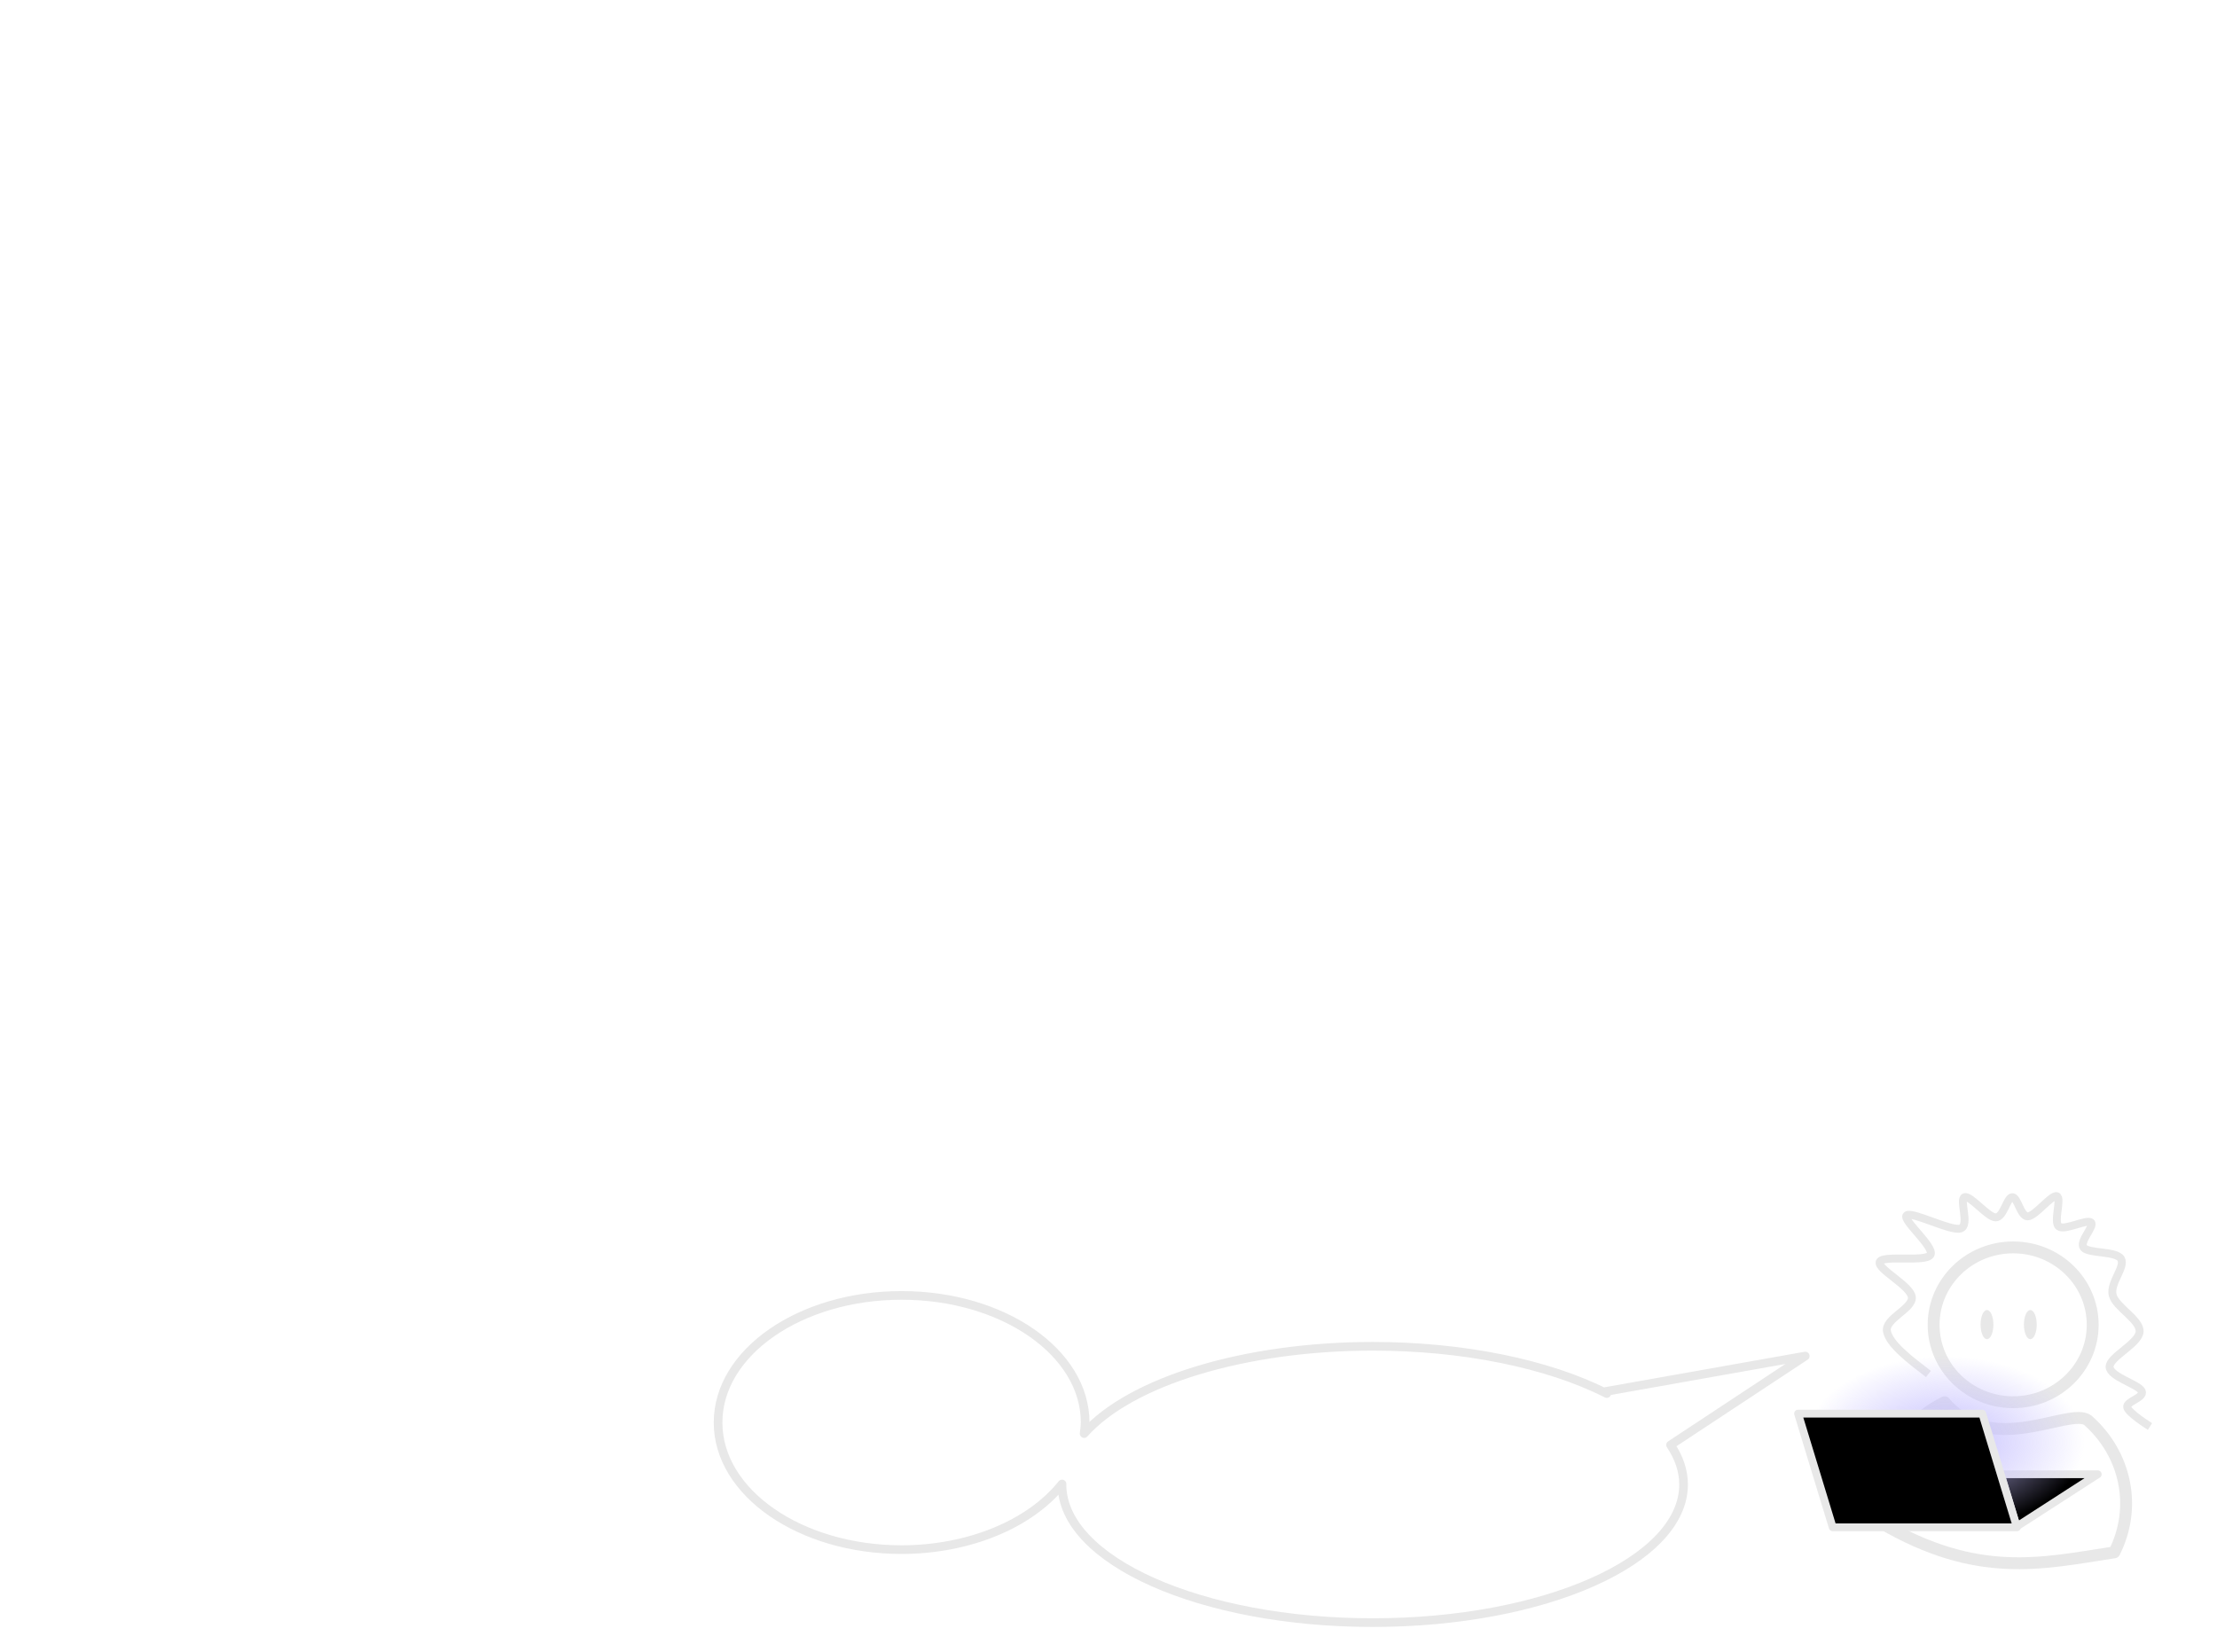
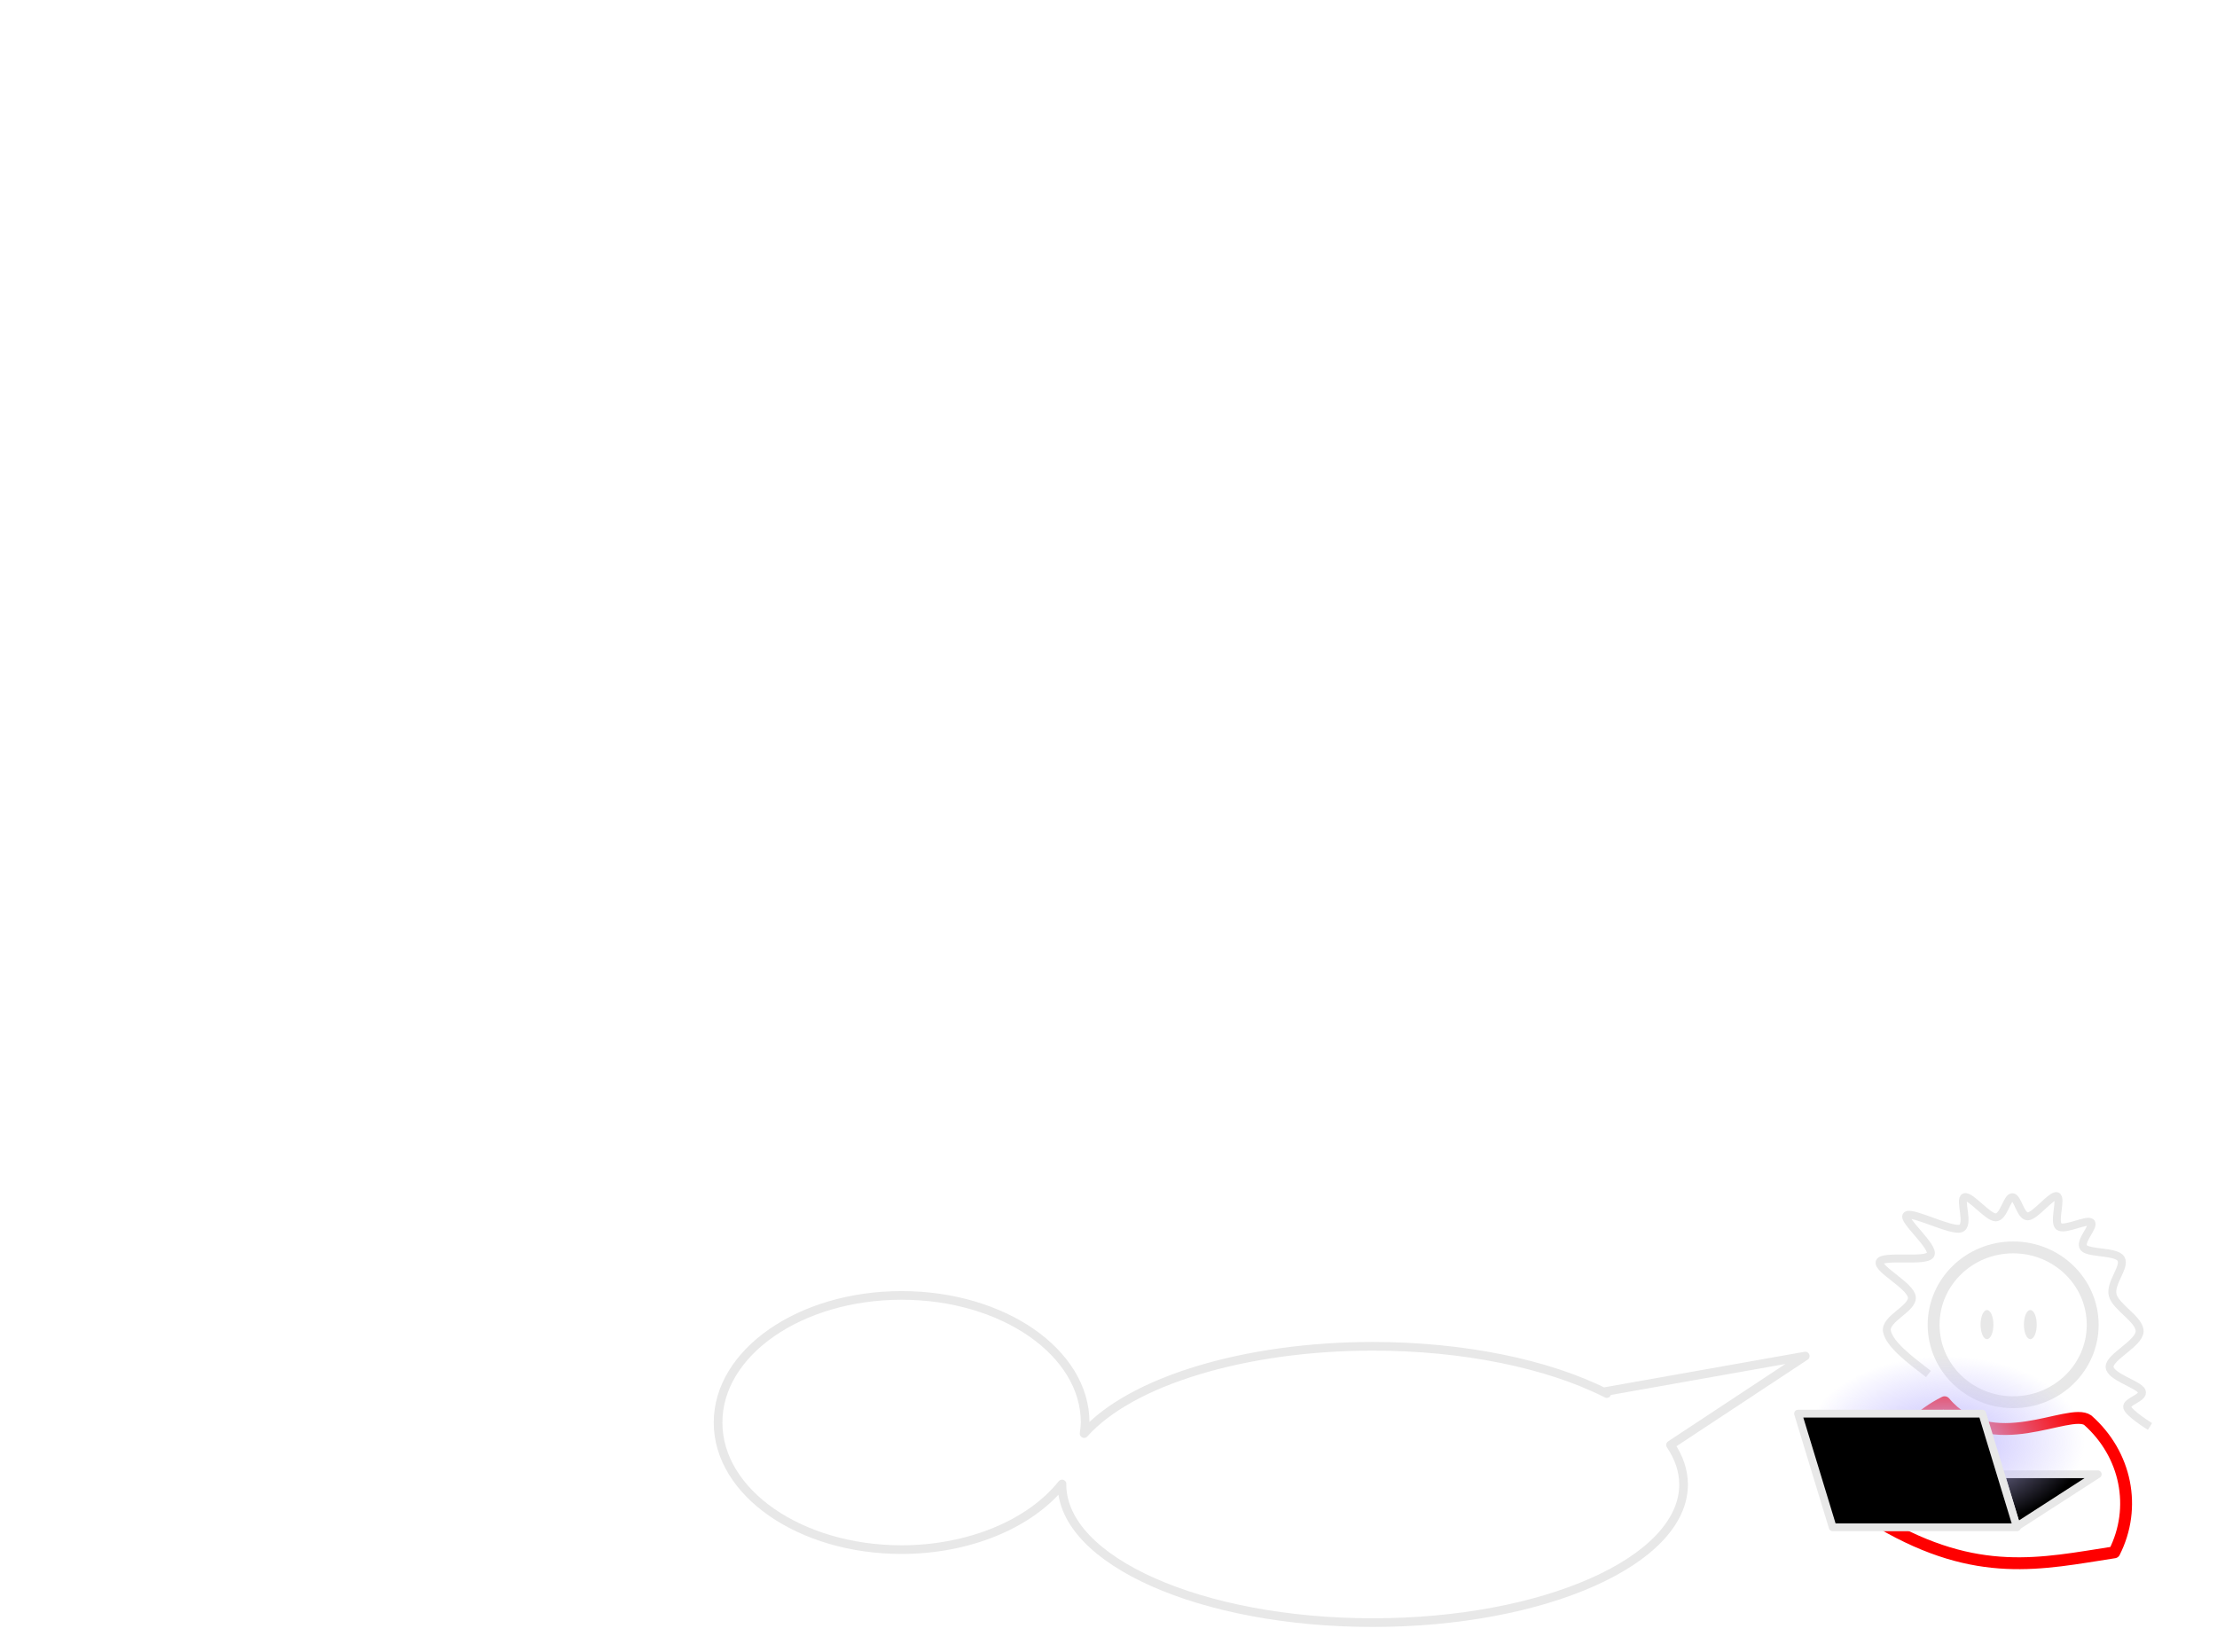
<svg xmlns="http://www.w3.org/2000/svg" xmlns:xlink="http://www.w3.org/1999/xlink" width="1024" height="763" viewBox="0 0 1024 763" id="svg2" version="1.1">
  <defs id="defs4">
    <marker orient="auto" refY="0" refX="0" id="Arrow2Mend" style="overflow:visible">
      <path id="path6854" style="fill:#00ff00;fill-opacity:1;fill-rule:evenodd;stroke:#00ff00;stroke-width:0.625;stroke-linejoin:round;stroke-opacity:1" d="M 8.719,4.034 -2.207,0.016 8.719,-4.002 c -1.745,2.372 -1.735,5.617 -6e-7,8.035 z" transform="scale(-0.6)" />
    </marker>
    <marker orient="auto" refY="0" refX="0" id="Arrow1Send" style="overflow:visible">
      <path id="path6842" d="M 0,0 5,-5 -12.5,0 5,5 Z" style="fill:#00ff00;fill-opacity:1;fill-rule:evenodd;stroke:#00ff00;stroke-width:1pt;stroke-opacity:1" transform="matrix(-0.2,0,0,-0.2,-1.2,0)" />
    </marker>
    <marker orient="auto" refY="0" refX="0" id="Arrow1Mend" style="overflow:visible">
      <path id="path6836" d="M 0,0 5,-5 -12.5,0 5,5 Z" style="fill:#00ff00;fill-opacity:1;fill-rule:evenodd;stroke:#00ff00;stroke-width:1pt;stroke-opacity:1" transform="matrix(-0.4,0,0,-0.4,-4,0)" />
    </marker>
    <marker orient="auto" refY="0" refX="0" id="Arrow2Mend-2" style="overflow:visible">
      <path id="path6854-7" style="fill:#00ff00;fill-opacity:1;fill-rule:evenodd;stroke:#00ff00;stroke-width:0.625;stroke-linejoin:round;stroke-opacity:1" d="M 8.719,4.034 -2.207,0.016 8.719,-4.002 c -1.745,2.372 -1.735,5.617 -6e-7,8.035 z" transform="scale(-0.6)" />
    </marker>
    <linearGradient id="linearGradient9967">
      <stop style="stop-color:#c4befe;stop-opacity:1;" offset="0" id="stop9969" />
      <stop style="stop-color:#c4befe;stop-opacity:0;" offset="1" id="stop9971" />
    </linearGradient>
    <radialGradient xlink:href="#linearGradient9967" id="radialGradient9973-7" cx="866.337" cy="357.954" fx="866.337" fy="357.954" r="46.223" gradientTransform="matrix(1.395684,0,0,0.8633094,-310.7953,357.2612)" gradientUnits="userSpaceOnUse" />
  </defs>
  <g id="layer1" transform="translate(0,-289.3622)" style="display:inline">
    <g style="fill:none;fill-opacity:1;stroke:#00ff00;stroke-opacity:1" id="g3573" transform="matrix(1.25,0,0,-1.25,63.86107,737.3225)" />
    <g style="fill:none;fill-opacity:1;stroke:#00ff00;stroke-opacity:1" id="g4841" transform="matrix(1.25,0,0,-1.25,97.00422,117.9615)" />
    <g style="fill:none;fill-opacity:1;stroke:#00ff00;stroke-width:0;stroke-miterlimit:4;stroke-dasharray:none;stroke-opacity:1" id="g5023-2" transform="matrix(1.4391595e-4,0,0,1.4391595e-4,716.2623,328.8159)" />
    <g style="fill:none;fill-opacity:1;stroke:#00ff00;stroke-opacity:1" id="g5029-6" transform="matrix(-1.5507953e-4,0,0,1.5507953e-4,821.4411,307.178)" />
    <flowRoot xml:space="preserve" id="flowRoot1926" style="font-style:normal;font-weight:normal;font-size:40px;line-height:1.25;font-family:sans-serif;letter-spacing:0px;word-spacing:0px;fill:#000000;fill-opacity:1;stroke:none" transform="translate(0,258.6614)">
      <flowRegion id="flowRegion1928">
        <rect id="rect1930" width="291.744" height="117.416" x="717.079" y="334.818" />
      </flowRegion>
      <flowPara id="flowPara1932" />
    </flowRoot>
    <flowRoot xml:space="preserve" id="flowRoot1958" style="font-style:normal;font-weight:normal;font-size:40px;line-height:1.25;font-family:sans-serif;letter-spacing:0px;word-spacing:0px;fill:#000000;fill-opacity:1;stroke:none" transform="translate(0,258.6614)">
      <flowRegion id="flowRegion1960">
        <rect id="rect1962" width="36.543" height="73.086" x="990.851" y="395.324" />
      </flowRegion>
      <flowPara id="flowPara1964" />
    </flowRoot>
-     <g style="display:inline;fill:none;fill-opacity:1;stroke:#e8e8e8;stroke-opacity:1" id="g4863" transform="matrix(1.4391595e-4,0,0,1.4391595e-4,868.1351,937.0721)">
-       <path d="M 5908.735,388006.2 C -23425.09,231462.3 58367.77,75049.68 208808.8,-0.341 359249.6,179461 608053.4,15552.29 668163.4,57630.01 791902.7,167078.4 826311.5,338069.7 753519.8,481801 517958.8,518273.3 314231.3,567447.4 5908.735,388006.2 Z" style="fill:none;fill-opacity:1;stroke:#e8e8e8;stroke-width:38100;stroke-linecap:butt;stroke-linejoin:round;stroke-miterlimit:10;stroke-dasharray:none;stroke-opacity:1" id="path4865" />
+     <g style="display:inline;fill:none;fill-opacity:1;stroke:#ff0000;stroke-opacity:1" id="g4863" transform="matrix(1.4391595e-4,0,0,1.4391595e-4,868.1351,937.0721)">
+       <path d="M 5908.735,388006.2 C -23425.09,231462.3 58367.77,75049.68 208808.8,-0.341 359249.6,179461 608053.4,15552.29 668163.4,57630.01 791902.7,167078.4 826311.5,338069.7 753519.8,481801 517958.8,518273.3 314231.3,567447.4 5908.735,388006.2 Z" style="fill:none;fill-opacity:1;stroke:#ff0000;stroke-width:38100;stroke-linecap:butt;stroke-linejoin:round;stroke-miterlimit:10;stroke-dasharray:none;stroke-opacity:1" id="path4865" />
    </g>
    <g style="display:inline;fill:none;fill-opacity:1;stroke:#e8e8e8;stroke-opacity:1" id="g4867" transform="matrix(1.4391595e-4,0,0,1.4391595e-4,893.1124,865.5522)">
      <path d="M 0.01,248479 C 0.01,111247.9 114284.3,0.008 255261,0.008 396237.8,0.008 510522,111247.9 510522,248479 510522,385710.2 396237.8,496958 255261,496958 114284.3,496958 0.01,385710.2 0.01,248479 Z" style="fill:none;fill-opacity:1;stroke:#e8e8e8;stroke-width:38100;stroke-linecap:butt;stroke-linejoin:round;stroke-miterlimit:10;stroke-dasharray:none;stroke-opacity:1" id="path4869" />
    </g>
    <g style="display:inline;fill:none;fill-opacity:1;stroke:#e8e8e8;stroke-opacity:1" id="g4875" transform="matrix(1.4391595e-4,0,0,1.4391595e-4,868.1351,841.8471)">
      <path d="M 156821.8,570979.2 C 94792.91,523422.7 32764.76,475866.1 23903.79,434794.2 15042.83,393722.4 107531.1,361837.4 103654.6,324548.8 99778.08,287260.2 -9325.53,233758.9 643.405,211061.3 10612.34,188363.9 149068.1,213222.9 163467.5,188363.9 177866.9,163504.8 70979.23,75956.9 87039.91,61906.3 103100.6,47855.12 228818.8,113786 259832.9,104058.6 290847,94331.26 254294.5,9485.371 273124.4,3541.257 c 18829.9,-5944.114 74213,64850.503 99688.6,64850.503 25475.7,0 35998.6,-64309.936 53167.2,-64850.503 17168.6,-540.568 26029.6,62148.333 49844,61607.773 23814.4,-540.57 76427.6,-70254.726 93042.2,-64850.502 16614.7,5404.322 -11630.2,83224.862 6645.7,97275.362 18276,14050.61 89719.8,-24318.48 103011.2,-12970.05 13291.5,11348.35 -39321.1,61607.76 -23260.3,81062.46 16060.6,19454.9 104119.1,10268 119625.8,35667.6 15506.6,25399.6 -36552.6,77819.9 -26583.6,116730.2 9968.9,38910.2 88057.7,78360.4 86396.5,116730.1 -1661.3,38369.7 -97473.5,81603.1 -96365.5,113487.5 1108,31884.3 93596.9,56203.5 103011.9,77819.9 9415,21617 -50952,32966.1 -46521.5,51880.4 4430.5,18914.8 73104.5,61607 73104.5,61607 v 0" style="fill:none;fill-opacity:1;stroke:#e8e8e8;stroke-width:25400;stroke-linecap:butt;stroke-linejoin:round;stroke-miterlimit:10;stroke-dasharray:none;stroke-opacity:1" id="path4877" />
    </g>
  </g>
  <g id="layer3" style="display:none">
    <g style="display:inline" id="g4732" transform="translate(-0.606299,-0.680886)">
      <g transform="matrix(1.4391595e-4,0,0,1.4391595e-4,886.1036,561.3172)" id="g5023" style="display:inline;fill:none;fill-opacity:1;stroke:#e8e8e8;stroke-opacity:1">
        <path id="path5025" style="fill:none;fill-opacity:1;stroke:#e8e8e8;stroke-width:25400;stroke-linecap:butt;stroke-linejoin:round;stroke-miterlimit:10;stroke-dasharray:none;stroke-opacity:1" d="M -0.15,127001 C 99786.78,139095 172356.8,42334.08 258536,0.037 L 263071.8,190500 199571.8,140607.1 185964.9,217715 117928.7,172357.1 86178.7,276679.1 36286.01,195036 v -9071 z" />
      </g>
      <g transform="matrix(-1.4391595e-4,0,0,1.4391595e-4,969.812,563.3406)" id="g5029" style="display:inline;fill:none;fill-opacity:1;stroke:#e8e8e8;stroke-opacity:1">
        <path id="path5031" style="fill:none;fill-opacity:1;stroke:#e8e8e8;stroke-width:25400;stroke-linecap:butt;stroke-linejoin:round;stroke-miterlimit:10;stroke-dasharray:none;stroke-opacity:1" d="M 0.095,127001 C 99787.03,139095 172357,42334.07 258536.2,0.031 L 263072,190500 199572,140607 185965.1,217715 117928.9,172357 86178.95,276679.1 36286.25,195036 v -9071 z" />
      </g>
      <g transform="matrix(1.4391595e-4,0,0,1.4391595e-4,868.135,647.7099)" id="g4955" style="display:inline;fill:none;fill-opacity:1;stroke:#e8e8e8;stroke-opacity:1">
        <path id="path4957" style="fill:none;fill-opacity:1;stroke:#e8e8e8;stroke-width:38100;stroke-linecap:butt;stroke-linejoin:round;stroke-miterlimit:10;stroke-dasharray:none;stroke-opacity:1" d="M 5908.622,388006.2 C -23424.86,231462.3 58367.82,75049.7 208809,-0.316 359249.8,179461.1 608053.6,15552.32 668163.6,57630.03 791902.9,167078.4 826311.6,338069.7 753519.9,481801 517958.8,518273.3 314231.3,567447.5 5908.622,388006.2 Z" />
      </g>
      <g transform="matrix(1.4391595e-4,0,0,1.4391595e-4,893.1122,576.19)" id="g4959" style="display:inline;fill:none;fill-opacity:1;stroke:#e8e8e8;stroke-opacity:1">
        <path transform="matrix(6448.304,0,0,6448.304,-4584450.3,-388112.22)" id="path4760" d="m 743.859,60.735 c 2.172,-0.359 4.404,-0.547 6.682,-0.547 0.902,0 1.797,0.029 2.684,0.087" style="fill:none;fill-opacity:1;stroke:#e8e8e8;stroke-width:5.909;stroke-linecap:butt;stroke-linejoin:round;stroke-miterlimit:10;stroke-dasharray:none;stroke-opacity:1" />
        <path transform="matrix(6448.304,0,0,6448.304,-4584450.3,-388112.22)" id="path4751" d="m 785.55,80.721 c 2.922,5.373 4.576,11.499 4.576,18.001 0,21.282 -17.723,38.534 -39.586,38.534 -21.863,0 -39.586,-17.252 -39.586,-38.534 v 0 c 0,-5.549 1.205,-10.824 3.374,-15.591" style="fill:none;fill-opacity:1;stroke:#e8e8e8;stroke-width:5.909;stroke-linecap:butt;stroke-linejoin:round;stroke-miterlimit:10;stroke-dasharray:none;stroke-opacity:1" />
      </g>
      <g transform="matrix(1.4391595e-4,0,0,1.4391595e-4,961.2558,629.5961)" id="g5009" style="display:inline;fill:none;fill-opacity:1;stroke:#e8e8e8;stroke-opacity:1">
        <path id="path5011" style="fill:none;fill-opacity:1;stroke:#e8e8e8;stroke-width:28575;stroke-linecap:butt;stroke-linejoin:round;stroke-miterlimit:10;stroke-dasharray:none;stroke-opacity:1" d="M 0.107,63883.99 C 0.107,28601.84 21432.13,0 47870.05,0 74307.98,0 95740,28601.84 95740,63883.99 95740,99166.14 74307.98,127768 47870.05,127768 21432.13,127768 0.107,99166.14 0.107,63883.99 Z" />
      </g>
      <g transform="matrix(1.4391595e-4,0,0,1.4391595e-4,975.0343,640.5625)" id="g5013" style="display:inline;fill:none;fill-opacity:1;stroke:#e8e8e8;stroke-opacity:1">
        <path id="path5015" style="fill:none;fill-opacity:1;stroke:#e8e8e8;stroke-width:28575;stroke-linecap:butt;stroke-linejoin:round;stroke-miterlimit:10;stroke-dasharray:none;stroke-opacity:1" d="M 0,63883.99 C 0,28601.84 21432.03,0 47869.95,0 74307.87,0 95739.89,28601.84 95739.89,63883.99 95739.89,99166.14 74307.87,127768 47869.95,127768 21432.03,127768 0,99166.14 0,63883.99 Z" />
      </g>
      <g transform="matrix(1.4391595e-4,0,0,1.4391595e-4,983.1886,657.0322)" id="g5017" style="display:inline;fill:none;fill-opacity:1;stroke:#e8e8e8;stroke-opacity:1">
        <path id="path5019" style="fill:none;fill-opacity:1;stroke:#e8e8e8;stroke-width:28575;stroke-linecap:butt;stroke-linejoin:round;stroke-miterlimit:10;stroke-dasharray:none;stroke-opacity:1" d="M 0.107,63883.97 C 0.107,28601.82 21432.13,-0.02 47870.05,-0.02 74307.98,-0.02 95740,28601.82 95740,63883.97 95740,99166.14 74307.98,127768 47870.05,127768 21432.13,127768 0.107,99166.14 0.107,63883.97 Z" />
      </g>
    </g>
  </g>
  <g id="layer18" style="display:none">
    <g style="display:inline;fill:none;fill-opacity:1;stroke:#e8e8e8;stroke-opacity:1" id="g4863-8" transform="matrix(1.4391595e-4,0,0,1.4391595e-4,868.1351,647.7099)">
      <path d="M 5908.735,388006.2 C -23425.09,231462.3 58367.77,75049.68 208808.8,-0.341 359249.6,179461 608053.4,15552.29 668163.4,57630.01 791902.7,167078.4 826311.5,338069.7 753519.8,481801 517958.8,518273.3 314231.3,567447.4 5908.735,388006.2 Z" style="fill:none;fill-opacity:1;stroke:#e8e8e8;stroke-width:38100;stroke-linecap:butt;stroke-linejoin:round;stroke-miterlimit:10;stroke-dasharray:none;stroke-opacity:1" id="path4865-5" />
    </g>
    <g style="display:inline;fill:none;fill-opacity:1;stroke:#e8e8e8;stroke-opacity:1" id="g4867-3" transform="matrix(1.4391595e-4,0,0,1.4391595e-4,893.1124,576.19)">
      <path d="M 0.01,248479 C 0.01,111247.9 114284.3,0.008 255261,0.008 396237.8,0.008 510522,111247.9 510522,248479 510522,385710.2 396237.8,496958 255261,496958 114284.3,496958 0.01,385710.2 0.01,248479 Z" style="fill:none;fill-opacity:1;stroke:#e8e8e8;stroke-width:38100;stroke-linecap:butt;stroke-linejoin:round;stroke-miterlimit:10;stroke-dasharray:none;stroke-opacity:1" id="path4869-3" />
    </g>
    <g style="display:inline;fill:none;fill-opacity:1;stroke:#e8e8e8;stroke-opacity:1" id="g4989" transform="matrix(0,1.4391595e-4,-1.4391595e-4,0,994.8621,602.6432)">
      <path d="M -0.041,152399.8 62488.98,-0.184 124977,152399.8 Z" style="fill:none;fill-opacity:1;stroke:#e8e8e8;stroke-width:28575;stroke-linecap:butt;stroke-linejoin:round;stroke-miterlimit:10;stroke-dasharray:none;stroke-opacity:1" id="path4991" />
    </g>
    <g style="display:inline;fill:none;fill-opacity:1;stroke:#e8e8e8;stroke-opacity:1" id="g4993" transform="matrix(7.1957975e-5,1.2463485e-4,-1.2463485e-4,7.1957975e-5,981.9671,569.8048)">
      <path d="M -0.001,152400.1 62489.04,0.045 124976.9,152400.2 Z" style="fill:none;fill-opacity:1;stroke:#e8e8e8;stroke-width:28575;stroke-linecap:butt;stroke-linejoin:round;stroke-miterlimit:10;stroke-dasharray:none;stroke-opacity:1" id="path4995" />
    </g>
    <g style="display:inline;fill:none;fill-opacity:1;stroke:#e8e8e8;stroke-opacity:1" id="g4997" transform="matrix(1.3100586e-4,5.957569e-5,-5.957569e-5,1.3100586e-4,950.8275,548.6967)">
      <path d="M 0.263,152400 62489.12,0.127 124977,152400.1 Z" style="fill:none;fill-opacity:1;stroke:#e8e8e8;stroke-width:28575;stroke-linecap:butt;stroke-linejoin:round;stroke-miterlimit:10;stroke-dasharray:none;stroke-opacity:1" id="path4999" />
    </g>
    <g style="display:inline;fill:none;fill-opacity:1;stroke:#e8e8e8;stroke-opacity:1" id="g5001" transform="matrix(1.4156224e-4,-2.5921688e-5,2.5921688e-5,1.4156224e-4,914.0082,548.0158)">
      <path d="M -0.111,152400 62488.99,0.039 124976.7,152400 Z" style="fill:none;fill-opacity:1;stroke:#e8e8e8;stroke-width:28575;stroke-linecap:butt;stroke-linejoin:round;stroke-miterlimit:10;stroke-dasharray:none;stroke-opacity:1" id="path5003" />
    </g>
  </g>
  <g id="layer4" style="display:inline">
    <g id="g6916">
      <path id="rect9916-1-7" d="m 924.127,680.985 7.357,24.143 37.428,-24.143 z" style="display:inline;opacity:1;fill:#000000;fill-opacity:1;fill-rule:nonzero;stroke:#e8e8e8;stroke-width:3.6;stroke-linecap:round;stroke-linejoin:round;stroke-miterlimit:4;stroke-dasharray:none;stroke-dashoffset:0;stroke-opacity:1" />
      <path id="rect9965-7" d="m 833.824,626.381 v 26.604 h 81.771 l 16,52.512 h -85.102 l -12.67,-41.582 v 42.277 H 962.85 V 626.381 Z" style="display:inline;opacity:1;fill:url(#radialGradient9973-7);fill-opacity:1;fill-rule:nonzero;stroke:none;stroke-width:3.6;stroke-linecap:round;stroke-linejoin:round;stroke-miterlimit:4;stroke-dasharray:none;stroke-dashoffset:0;stroke-opacity:1" />
      <path id="rect9916-2" d="m 830.494,652.984 h 85.102 l 16,52.513 H 846.494 Z" style="display:inline;opacity:1;fill:#000000;fill-opacity:1;fill-rule:nonzero;stroke:#e8e8e8;stroke-width:3.6;stroke-linecap:round;stroke-linejoin:round;stroke-miterlimit:4;stroke-dasharray:none;stroke-dashoffset:0;stroke-opacity:1" />
    </g>
  </g>
  <g id="layer13" style="display:none">
    <path d="m 908.814,620.159 c 0,-3.719 1.326,-6.733 2.963,-6.733 1.636,0 2.963,3.015 2.963,6.733 0,3.719 -1.326,6.733 -2.963,6.733 -1.636,0 -2.963,-3.015 -2.963,-6.733 z" style="display:inline;fill:#e8e8e8;fill-opacity:1;fill-rule:evenodd;stroke:none;stroke-width:1.16;stroke-opacity:1" id="path4871-9-13" />
    <path d="m 928.831,620.159 c 0,-3.719 1.326,-6.733 2.963,-6.733 1.636,0 2.963,3.015 2.963,6.733 0,3.719 -1.326,6.733 -2.963,6.733 -1.636,0 -2.963,-3.015 -2.963,-6.733 z" style="display:inline;fill:#e8e8e8;fill-opacity:1;fill-rule:evenodd;stroke:none;stroke-width:1.16;stroke-opacity:1" id="path4873-9-7" />
  </g>
  <g id="layer10" style="display:none">
    <path d="m 909.053,605.513 c 0,-3.719 1.326,-6.733 2.963,-6.733 1.636,0 2.963,3.015 2.963,6.733 0,3.719 -1.326,6.733 -2.963,6.733 -1.636,0 -2.963,-3.015 -2.963,-6.733 z" style="display:inline;fill:#e8e8e8;fill-opacity:1;fill-rule:evenodd;stroke:none;stroke-width:1.16;stroke-opacity:1" id="path4871-9" />
    <path d="m 929.07,605.513 c 0,-3.719 1.326,-6.733 2.963,-6.733 1.636,0 2.963,3.015 2.963,6.733 0,3.719 -1.326,6.733 -2.963,6.733 -1.636,0 -2.963,-3.015 -2.963,-6.733 z" style="display:inline;fill:#e8e8e8;fill-opacity:1;fill-rule:evenodd;stroke:none;stroke-width:1.16;stroke-opacity:1" id="path4873-9" />
  </g>
  <g id="layer20" style="display:none">
    <path d="m 904.543,611.777 c 0,-3.719 1.326,-6.733 2.963,-6.733 1.636,0 2.963,3.015 2.963,6.733 0,3.719 -1.326,6.733 -2.963,6.733 -1.636,0 -2.963,-3.015 -2.963,-6.733 z" style="display:inline;fill:#e8e8e8;fill-opacity:1;fill-rule:evenodd;stroke:none;stroke-width:1.16;stroke-opacity:1" id="path4871-9-2" />
    <path d="m 924.56,611.777 c 0,-3.719 1.327,-6.733 2.963,-6.733 1.636,0 2.963,3.015 2.963,6.733 0,3.719 -1.326,6.733 -2.963,6.733 -1.636,0 -2.963,-3.015 -2.963,-6.733 z" style="display:inline;fill:#e8e8e8;fill-opacity:1;fill-rule:evenodd;stroke:none;stroke-width:1.16;stroke-opacity:1" id="path4873-9-0" />
  </g>
  <g id="layer14" style="display:inline">
    <path d="m 914.796,611.854 c 0,-3.719 1.326,-6.733 2.963,-6.733 1.636,0 2.963,3.015 2.963,6.733 0,3.719 -1.327,6.733 -2.963,6.733 -1.636,0 -2.963,-3.015 -2.963,-6.733 z" style="display:inline;fill:#e8e8e8;fill-opacity:1;fill-rule:evenodd;stroke:none;stroke-width:1.16;stroke-opacity:1" id="path4871-9-13-2" />
    <path d="m 934.812,611.854 c 0,-3.719 1.326,-6.733 2.963,-6.733 1.636,0 2.963,3.015 2.963,6.733 0,3.719 -1.326,6.733 -2.963,6.733 -1.636,0 -2.963,-3.015 -2.963,-6.733 z" style="display:inline;fill:#e8e8e8;fill-opacity:1;fill-rule:evenodd;stroke:none;stroke-width:1.16;stroke-opacity:1" id="path4873-9-7-5" />
  </g>
  <g id="layer16" style="display:none">
    <path d="m 905.004,618.455 c 0,-6.346 2.577,-11.491 5.757,-11.491 3.179,0 5.757,5.145 5.757,11.491 0,6.346 -2.578,11.491 -5.757,11.491 -3.179,0 -5.757,-5.145 -5.757,-11.491 z" style="display:inline;fill:#e8e8e8;fill-opacity:1;fill-rule:evenodd;stroke:none;stroke-width:2.112;stroke-opacity:1" id="path4871-9-13-2-0" />
    <path d="m 923.9,618.455 c 0,-6.346 2.577,-11.491 5.757,-11.491 3.18,0 5.757,5.145 5.757,11.491 0,6.346 -2.577,11.491 -5.757,11.491 -3.179,0 -5.757,-5.145 -5.757,-11.491 z" style="display:inline;fill:#e8e8e8;fill-opacity:1;fill-rule:evenodd;stroke:none;stroke-width:2.112;stroke-opacity:1" id="path4873-9-7-5-7" />
  </g>
  <g style="display:none" id="g1503">
    <path id="path1499" style="display:inline;fill:#e8e8e8;fill-opacity:1;fill-rule:evenodd;stroke:none;stroke-width:2.112;stroke-opacity:1" d="m 905.004,604.455 c 0,-6.346 2.577,-11.491 5.757,-11.491 3.179,0 5.757,5.145 5.757,11.491 0,6.346 -2.578,11.491 -5.757,11.491 -3.179,0 -5.757,-5.145 -5.757,-11.491 z" />
    <path id="path1501" style="display:inline;fill:#e8e8e8;fill-opacity:1;fill-rule:evenodd;stroke:none;stroke-width:2.112;stroke-opacity:1" d="m 923.9,604.455 c 0,-6.346 2.577,-11.491 5.757,-11.491 3.18,0 5.757,5.145 5.757,11.491 0,6.346 -2.577,11.491 -5.757,11.491 -3.179,0 -5.757,-5.145 -5.757,-11.491 z" />
  </g>
  <g id="layer15" style="display:none">
    <g style="display:inline" id="g2102" transform="translate(750.722,348.1705)">
      <g transform="matrix(1.4391595e-4,0,0,1.4391595e-4,167.5951,251.9654)" id="g3613" style="display:inline;fill:none;fill-opacity:1;stroke:#e8e8e8;stroke-opacity:1">
        <path id="path3615" style="fill:none;fill-opacity:1;stroke:#e8e8e8;stroke-width:25400;stroke-linecap:butt;stroke-linejoin:round;stroke-miterlimit:10;stroke-dasharray:none;stroke-opacity:1" d="M 66341.04,0.076 C 102979.9,0.076 132682,10453.7 132682,23349.04" />
      </g>
      <g transform="matrix(-1.4391595e-4,0,0,1.4391595e-4,177.1426,251.9654)" id="g3617" style="display:inline;fill:none;fill-opacity:1;stroke:#e8e8e8;stroke-opacity:1">
        <path id="path3619" style="fill:none;fill-opacity:1;stroke:#e8e8e8;stroke-width:25400;stroke-linecap:butt;stroke-linejoin:round;stroke-miterlimit:10;stroke-dasharray:none;stroke-opacity:1" d="M 66340.87,0.076 C 102979.7,0.076 132681.8,10453.7 132681.8,23349.04" />
      </g>
      <g transform="matrix(1.4391595e-4,0,0,1.4391595e-4,158.9567,252.62)" id="g3621" style="display:inline;fill:none;fill-opacity:1;stroke:#e8e8e8;stroke-opacity:1">
        <path id="path3623" style="fill:none;fill-opacity:1;stroke:#e8e8e8;stroke-width:25400;stroke-linecap:butt;stroke-linejoin:round;stroke-miterlimit:10;stroke-dasharray:none;stroke-opacity:1" d="M 150183,114932.9 C 131313.6,154880.7 84137.39,171726.4 44811.88,152558.7 30081.77,145379.3 17905.77,133736 9962.07,119233.2" />
      </g>
    </g>
  </g>
  <g id="layer5" style="display:none">
    <g style="display:inline;fill:none;fill-opacity:1;stroke:#e8e8e8;stroke-opacity:1" id="g3663" transform="matrix(1.3314874e-4,-5.461877e-5,5.461877e-5,1.3314874e-4,899.1122,621.9501)">
      <path d="M 0.083,0.026 110687,1.01" style="fill:none;fill-opacity:1;stroke:#e8e8e8;stroke-width:25400;stroke-linecap:butt;stroke-linejoin:round;stroke-miterlimit:10;stroke-dasharray:none;stroke-opacity:1" id="path3665" />
    </g>
    <g style="display:inline;fill:none;fill-opacity:1;stroke:#e8e8e8;stroke-opacity:1" id="g3667" transform="matrix(1.3314874e-4,-5.461877e-5,5.461877e-5,1.3314874e-4,901.3907,627.5044)">
      <path d="M -0.121,0.037 110686.8,1.021" style="fill:none;fill-opacity:1;stroke:#e8e8e8;stroke-width:25400;stroke-linecap:butt;stroke-linejoin:round;stroke-miterlimit:10;stroke-dasharray:none;stroke-opacity:1" id="path3669" />
    </g>
    <g style="display:inline;fill:none;fill-opacity:1;stroke:#e8e8e8;stroke-opacity:1" id="g3671" transform="matrix(1.3804709e-4,4.0679183e-5,-4.0679183e-5,1.3804709e-4,928.765,616.5738)">
      <path d="M -0.086,0.005 110686.9,1.001" style="fill:none;fill-opacity:1;stroke:#e8e8e8;stroke-width:25400;stroke-linecap:butt;stroke-linejoin:round;stroke-miterlimit:10;stroke-dasharray:none;stroke-opacity:1" id="path3673" />
    </g>
    <g style="display:inline;fill:none;fill-opacity:1;stroke:#e8e8e8;stroke-opacity:1" id="g3675" transform="matrix(1.3804709e-4,4.0679183e-5,-4.0679183e-5,1.3804709e-4,927.0679,622.3325)">
      <path d="M -0.099,0.061 110686.9,1.057" style="fill:none;fill-opacity:1;stroke:#e8e8e8;stroke-width:25400;stroke-linecap:butt;stroke-linejoin:round;stroke-miterlimit:10;stroke-dasharray:none;stroke-opacity:1" id="path3677" />
    </g>
  </g>
  <g id="layer9" style="display:none">
    <path d="m 912.537,623.034 c -2.196,0 -3.977,-1.473 -3.977,-3.29 0,-1.817 1.781,-3.29 3.977,-3.29 2.196,0 3.977,1.473 3.977,3.29 0,1.817 -1.781,3.29 -3.977,3.29 z" style="display:inline;fill:#e8e8e8;fill-opacity:1;fill-rule:evenodd;stroke:none;stroke-width:1.16;stroke-opacity:1" id="path3633" />
    <path d="m 926.919,619.417 c 0,-3.719 1.326,-6.733 2.963,-6.733 1.636,0 2.963,3.014 2.963,6.733 0,3.719 -1.326,6.733 -2.963,6.733 -1.636,0 -2.963,-3.014 -2.963,-6.733 z" style="display:inline;fill:#e8e8e8;fill-opacity:1;fill-rule:evenodd;stroke:none;stroke-width:1.16;stroke-opacity:1" id="path3635" />
    <g style="display:inline;fill:none;fill-opacity:1;stroke:#e8e8e8;stroke-opacity:1" id="g3641" transform="matrix(1.4391595e-4,0,0,1.4391595e-4,913.9887,603.6683)">
      <path d="M 94207.02,0.012 C 146236.8,0.012 188414.8,25708.91 188414.8,57422.09" style="fill:none;fill-opacity:1;stroke:#e8e8e8;stroke-width:25400;stroke-linecap:butt;stroke-linejoin:round;stroke-miterlimit:10;stroke-dasharray:none;stroke-opacity:1" id="path3643" />
    </g>
  </g>
  <g id="layer11" style="display:none">
    <g style="display:inline;fill:none;fill-opacity:1;stroke:#e8e8e8;stroke-opacity:1" id="g3703" transform="matrix(1.4391595e-4,0,0,-1.4391595e-4,904.5061,605.1357)">
      <path d="M 0.015,0.036 41172.02,29558.02" style="fill:none;fill-opacity:1;stroke:#e8e8e8;stroke-width:25400;stroke-linecap:butt;stroke-linejoin:round;stroke-miterlimit:10;stroke-dasharray:none;stroke-opacity:1" id="path3705" />
    </g>
    <g style="display:inline;fill:none;fill-opacity:1;stroke:#e8e8e8;stroke-opacity:1" id="g3707" transform="matrix(-1.4391595e-4,0,0,-1.4391595e-4,929.8256,606.2514)">
      <path d="M -0.04,-0.004 41171.96,29557.98" style="fill:none;fill-opacity:1;stroke:#e8e8e8;stroke-width:25400;stroke-linecap:butt;stroke-linejoin:round;stroke-miterlimit:10;stroke-dasharray:none;stroke-opacity:1" id="path3709" />
    </g>
    <path d="m 904.308,613.844 c 0,-3.719 1.326,-6.733 2.963,-6.733 1.636,0 2.963,3.014 2.963,6.733 0,3.719 -1.326,6.733 -2.963,6.733 -1.636,0 -2.963,-3.015 -2.963,-6.733 z" style="display:inline;fill:#e8e8e8;fill-opacity:1;fill-rule:evenodd;stroke:none;stroke-width:1.16;stroke-opacity:1" id="path3719" />
    <path d="m 924.325,613.844 c 0,-3.719 1.327,-6.733 2.963,-6.733 1.636,0 2.963,3.014 2.963,6.733 0,3.719 -1.326,6.733 -2.963,6.733 -1.636,0 -2.963,-3.015 -2.963,-6.733 z" style="display:inline;fill:#e8e8e8;fill-opacity:1;fill-rule:evenodd;stroke:none;stroke-width:1.16;stroke-opacity:1" id="path3721" />
  </g>
  <g style="display:none" id="g7368">
    <g transform="matrix(1.4391595e-4,0,0,1.4391595e-4,908.5061,607.9975)" id="g7358" style="display:inline;fill:none;fill-opacity:1;stroke:#e8e8e8;stroke-opacity:1">
      <path id="path7356" style="fill:none;fill-opacity:1;stroke:#e8e8e8;stroke-width:25400;stroke-linecap:butt;stroke-linejoin:round;stroke-miterlimit:10;stroke-dasharray:none;stroke-opacity:1" d="M 0.015,0.036 41172.02,29558.02" />
    </g>
    <g transform="matrix(-1.4391595e-4,0,0,1.4391595e-4,933.8256,606.8818)" id="g7362" style="display:inline;fill:none;fill-opacity:1;stroke:#e8e8e8;stroke-opacity:1">
      <path id="path7360" style="fill:none;fill-opacity:1;stroke:#e8e8e8;stroke-width:25400;stroke-linecap:butt;stroke-linejoin:round;stroke-miterlimit:10;stroke-dasharray:none;stroke-opacity:1" d="M -0.04,-0.004 41171.96,29557.98" />
    </g>
    <path id="path7364" style="display:inline;fill:#e8e8e8;fill-opacity:1;fill-rule:evenodd;stroke:none;stroke-width:1.16;stroke-opacity:1" d="m 908.308,619.844 c 0,-3.719 1.326,-6.733 2.963,-6.733 1.636,0 2.963,3.014 2.963,6.733 0,3.719 -1.326,6.733 -2.963,6.733 -1.636,0 -2.963,-3.015 -2.963,-6.733 z" />
    <path id="path7366" style="display:inline;fill:#e8e8e8;fill-opacity:1;fill-rule:evenodd;stroke:none;stroke-width:1.16;stroke-opacity:1" d="m 928.325,619.844 c 0,-3.719 1.327,-6.733 2.963,-6.733 1.636,0 2.963,3.014 2.963,6.733 0,3.719 -1.326,6.733 -2.963,6.733 -1.636,0 -2.963,-3.015 -2.963,-6.733 z" />
  </g>
  <g id="layer19" style="display:none">
    <flowRoot xml:space="preserve" id="flowRoot2833" style="font-style:normal;font-weight:normal;font-size:40px;line-height:1.25;font-family:sans-serif;letter-spacing:0px;word-spacing:0px;display:inline;fill:#000000;fill-opacity:1;stroke:none" transform="rotate(-21.23923,811.2432,117.5099)">
      <flowRegion id="flowRegion2835">
        <rect id="rect2837" width="144.374" height="59.906" x="574.502" y="568.304" />
      </flowRegion>
      <flowPara id="flowPara2839" style="font-style:normal;font-variant:normal;font-weight:normal;font-stretch:normal;font-size:21.333px;font-family:'Anime Ace 2.0 BB';-inkscape-font-specification:'Anime Ace 2.0 BB, Normal';font-variant-ligatures:normal;font-variant-caps:normal;font-variant-numeric:normal;font-feature-settings:normal;text-align:start;writing-mode:lr-tb;text-anchor:start;fill:#e8e8e8;fill-opacity:1">{click}</flowPara>
    </flowRoot>
  </g>
  <g id="layer2" style="display:none">
    <text xml:space="preserve" style="font-style:normal;font-weight:normal;font-size:40px;line-height:1.25;font-family:sans-serif;letter-spacing:0px;word-spacing:0px;fill:#000000;fill-opacity:1;stroke:none" x="226.282" y="413" id="text1020" />
    <flowRoot xml:space="preserve" id="flowRoot1046" style="font-style:normal;font-weight:normal;font-size:40px;line-height:1.25;font-family:sans-serif;letter-spacing:0px;word-spacing:0px;fill:#000000;fill-opacity:1;stroke:none">
      <flowRegion id="flowRegion1048">
        <rect id="rect1050" width="73.077" height="53.846" x="365.385" y="479.667" />
      </flowRegion>
      <flowPara id="flowPara1052" />
    </flowRoot>
    <flowRoot xml:space="preserve" id="flowRoot1054" style="font-style:normal;font-weight:normal;font-size:40px;line-height:1.25;font-family:sans-serif;letter-spacing:0px;word-spacing:0px;fill:#000000;fill-opacity:1;stroke:none">
      <flowRegion id="flowRegion1056">
        <rect id="rect1058" width="57.051" height="64.103" x="360.897" y="475.821" />
      </flowRegion>
      <flowPara id="flowPara1060" />
    </flowRoot>
  </g>
  <g id="layer6" style="display:inline">
    <flowRoot xml:space="preserve" id="flowRoot7724-8-9-4-2" style="font-style:normal;font-variant:normal;font-weight:normal;font-stretch:normal;line-height:0.01%;font-family:'Anime Ace 2.0 BB';-inkscape-font-specification:'Anime Ace 2.0 BB, Normal';text-align:center;letter-spacing:0px;word-spacing:0px;writing-mode:lr-tb;text-anchor:middle;display:inline;fill:#e8e8e8;fill-opacity:1;stroke:none;stroke-width:1px;stroke-linecap:butt;stroke-linejoin:miter;stroke-opacity:1" transform="translate(672.3975,165.6187)">
      <flowRegion id="flowRegion7726-0-0-7-0" style="fill:#e8e8e8;fill-opacity:1;stroke:none;stroke-opacity:1">
        <rect id="rect7728-3-4-7-5" width="160.562" height="75.687" x="-334.771" y="449.221" style="fill:#e8e8e8;fill-opacity:1;stroke:none;stroke-opacity:1" />
      </flowRegion>
      <flowPara id="flowPara7730-5-4-5-5" style="font-size:30px;line-height:1.25;fill:#e8e8e8;fill-opacity:1;stroke:none;stroke-opacity:1">For linux,</flowPara>
    </flowRoot>
    <flowRoot xml:space="preserve" id="flowRoot7724-8-9-4-2-6" style="font-style:normal;font-variant:normal;font-weight:normal;font-stretch:normal;line-height:0.01%;font-family:'Anime Ace 2.0 BB';-inkscape-font-specification:'Anime Ace 2.0 BB, Normal';text-align:center;letter-spacing:0px;word-spacing:0px;writing-mode:lr-tb;text-anchor:middle;display:inline;fill:#e8e8e8;fill-opacity:1;stroke:none;stroke-width:1px;stroke-linecap:butt;stroke-linejoin:miter;stroke-opacity:1" transform="translate(845.4219,201.5071)">
      <flowRegion id="flowRegion7726-0-0-7-0-3" style="fill:#e8e8e8;fill-opacity:1;stroke:none;stroke-opacity:1">
        <rect id="rect7728-3-4-7-5-1" width="251.3" height="170.558" x="-334.771" y="449.221" style="fill:#e8e8e8;fill-opacity:1;stroke:none;stroke-opacity:1" />
      </flowRegion>
      <flowPara id="flowPara7730-5-4-5-5-7" style="font-size:30px;line-height:1.25;fill:#e8e8e8;fill-opacity:1;stroke:none;stroke-opacity:1">Check your distro!</flowPara>
    </flowRoot>
    <path id="path14767" style="display:inline;fill:none;stroke:#e8e8e8;stroke-width:4;stroke-linecap:round;stroke-linejoin:round;stroke-miterlimit:4;stroke-dasharray:none;stroke-opacity:1" d="m 416.441,598.368 a 84.775,58.714 0 0 0 -84.773,58.715 84.775,58.714 0 0 0 84.773,58.713 84.775,58.714 0 0 0 74.102,-30.316 143.555,63.821 0 0 0 -0.031,0.209 143.555,63.821 0 0 0 143.555,63.822 143.555,63.821 0 0 0 143.555,-63.822 143.555,63.821 0 0 0 -6.02,-18.238 l 62.223,-41.068 -92.166,16.361 0.482,0.961 a 143.555,63.821 0 0 0 -108.074,-21.836 143.555,63.821 0 0 0 -133.332,40.32 84.775,58.714 0 0 0 0.482,-5.105 84.775,58.714 0 0 0 -84.775,-58.715 z" />
  </g>
</svg>
